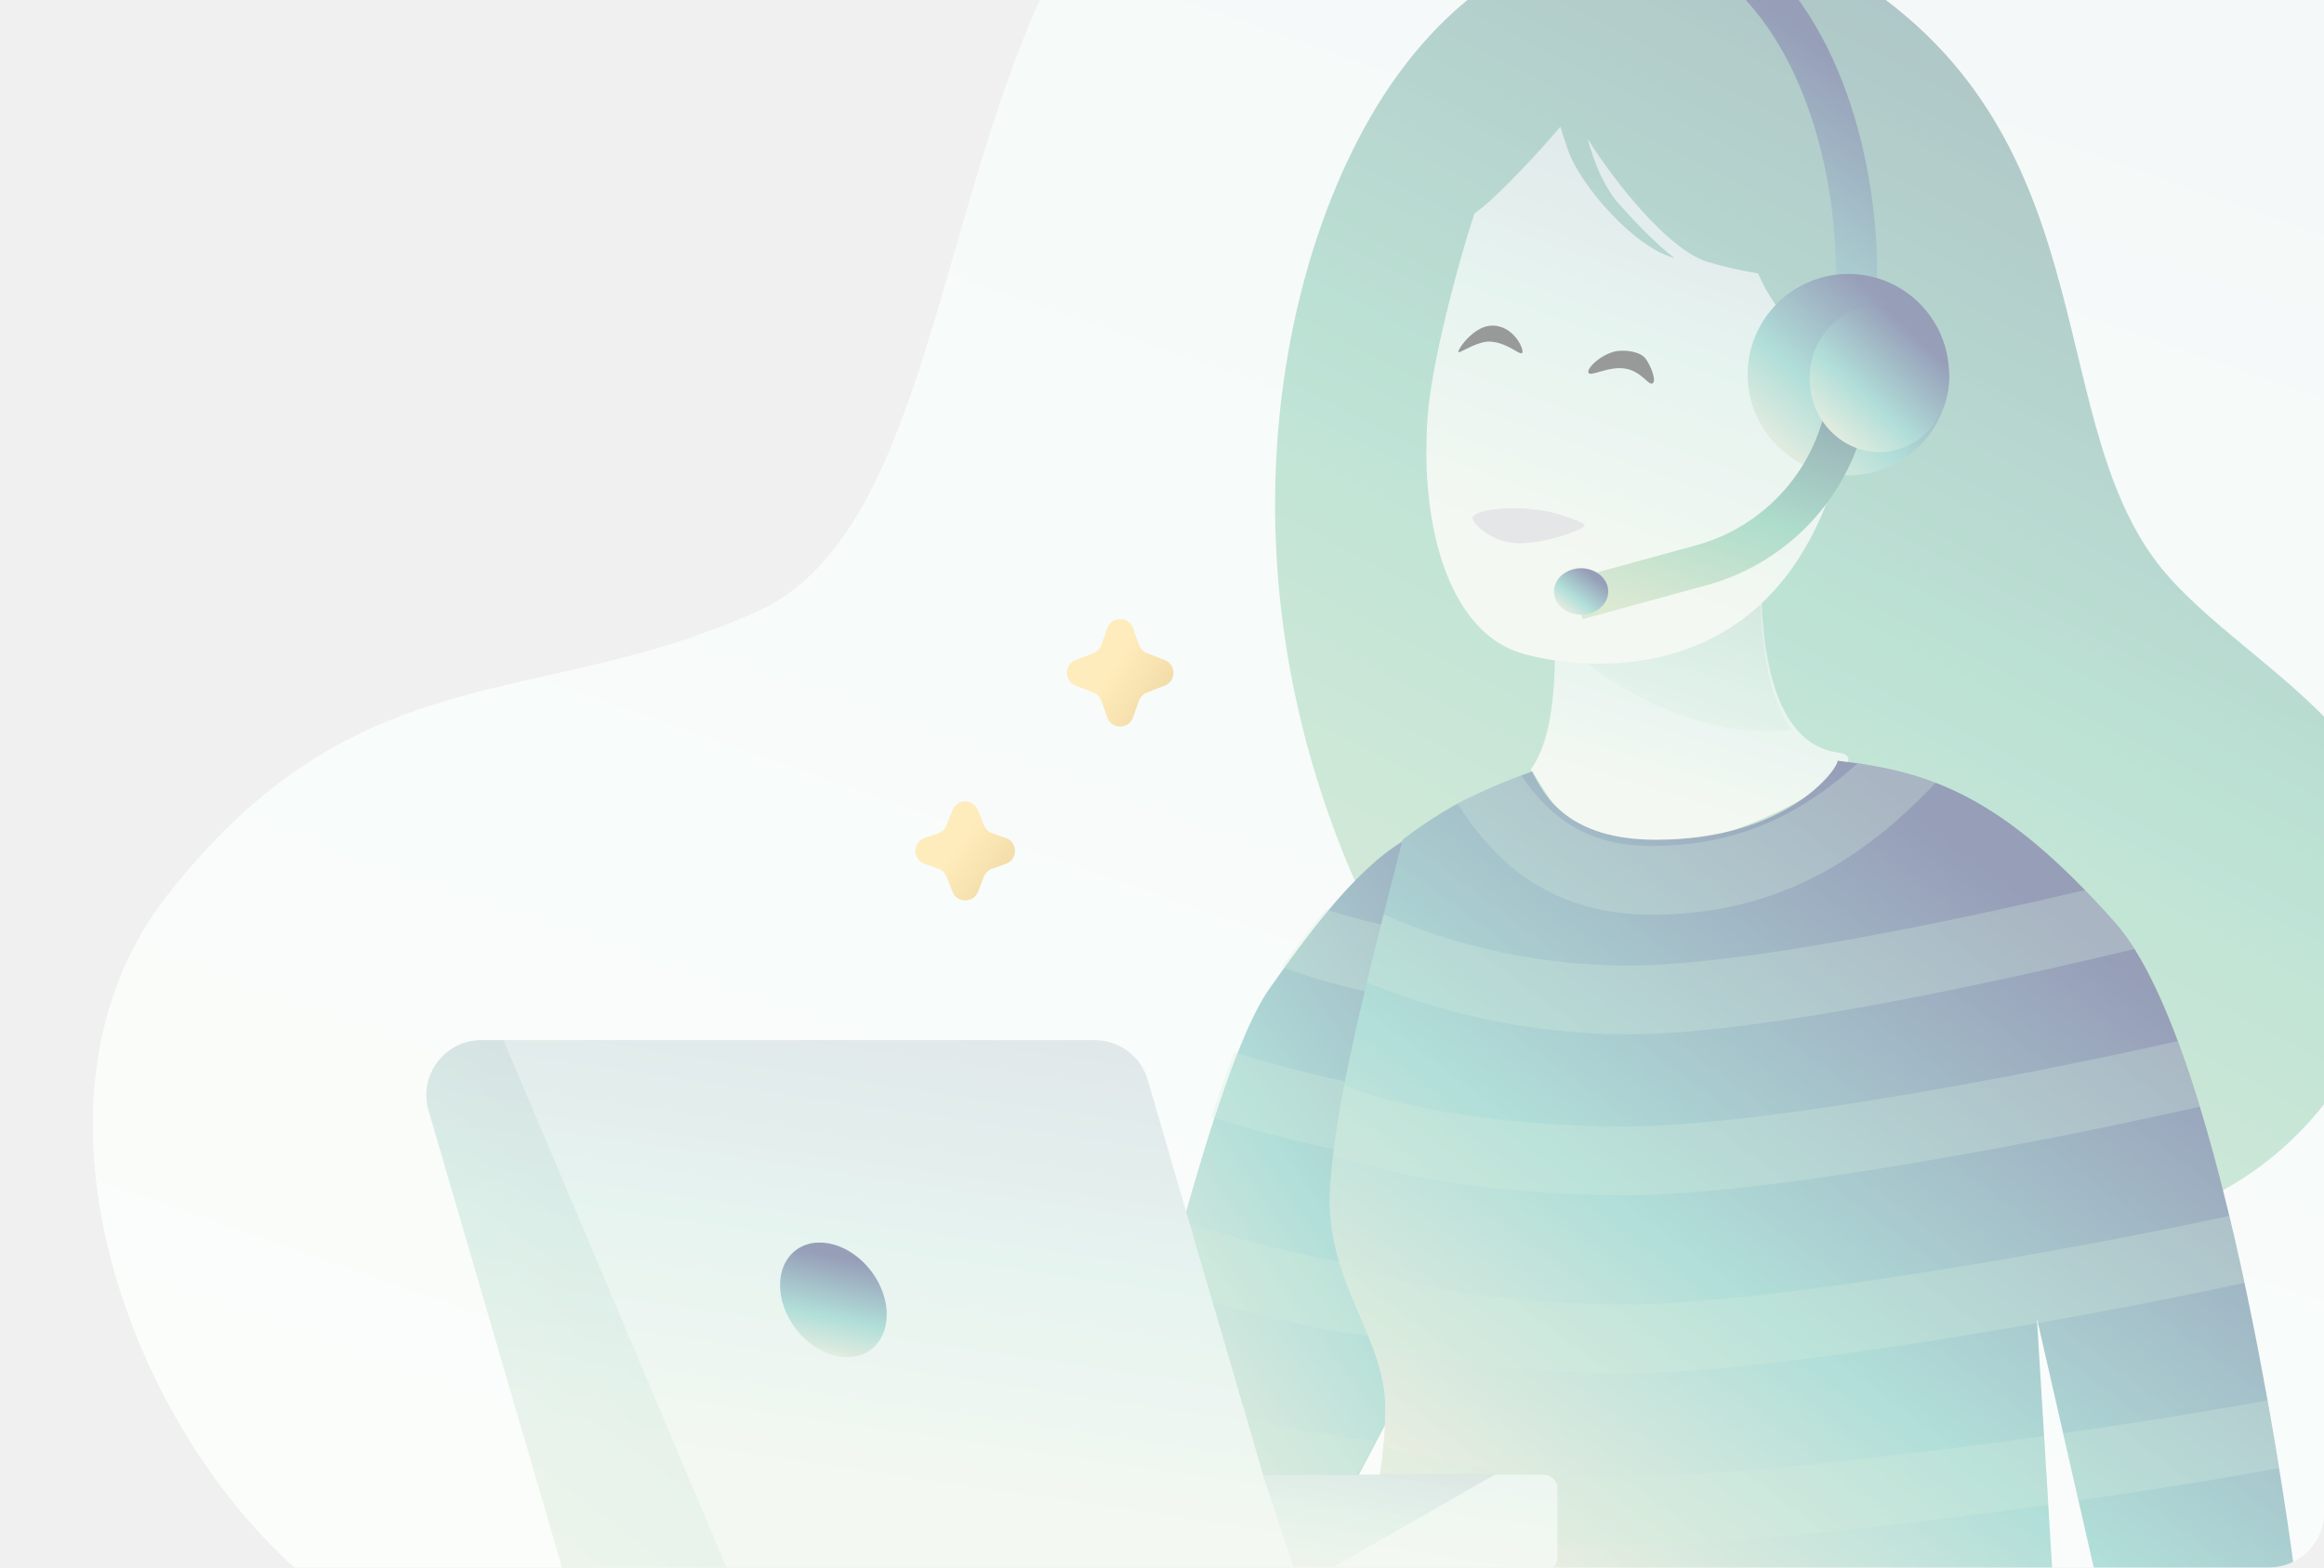
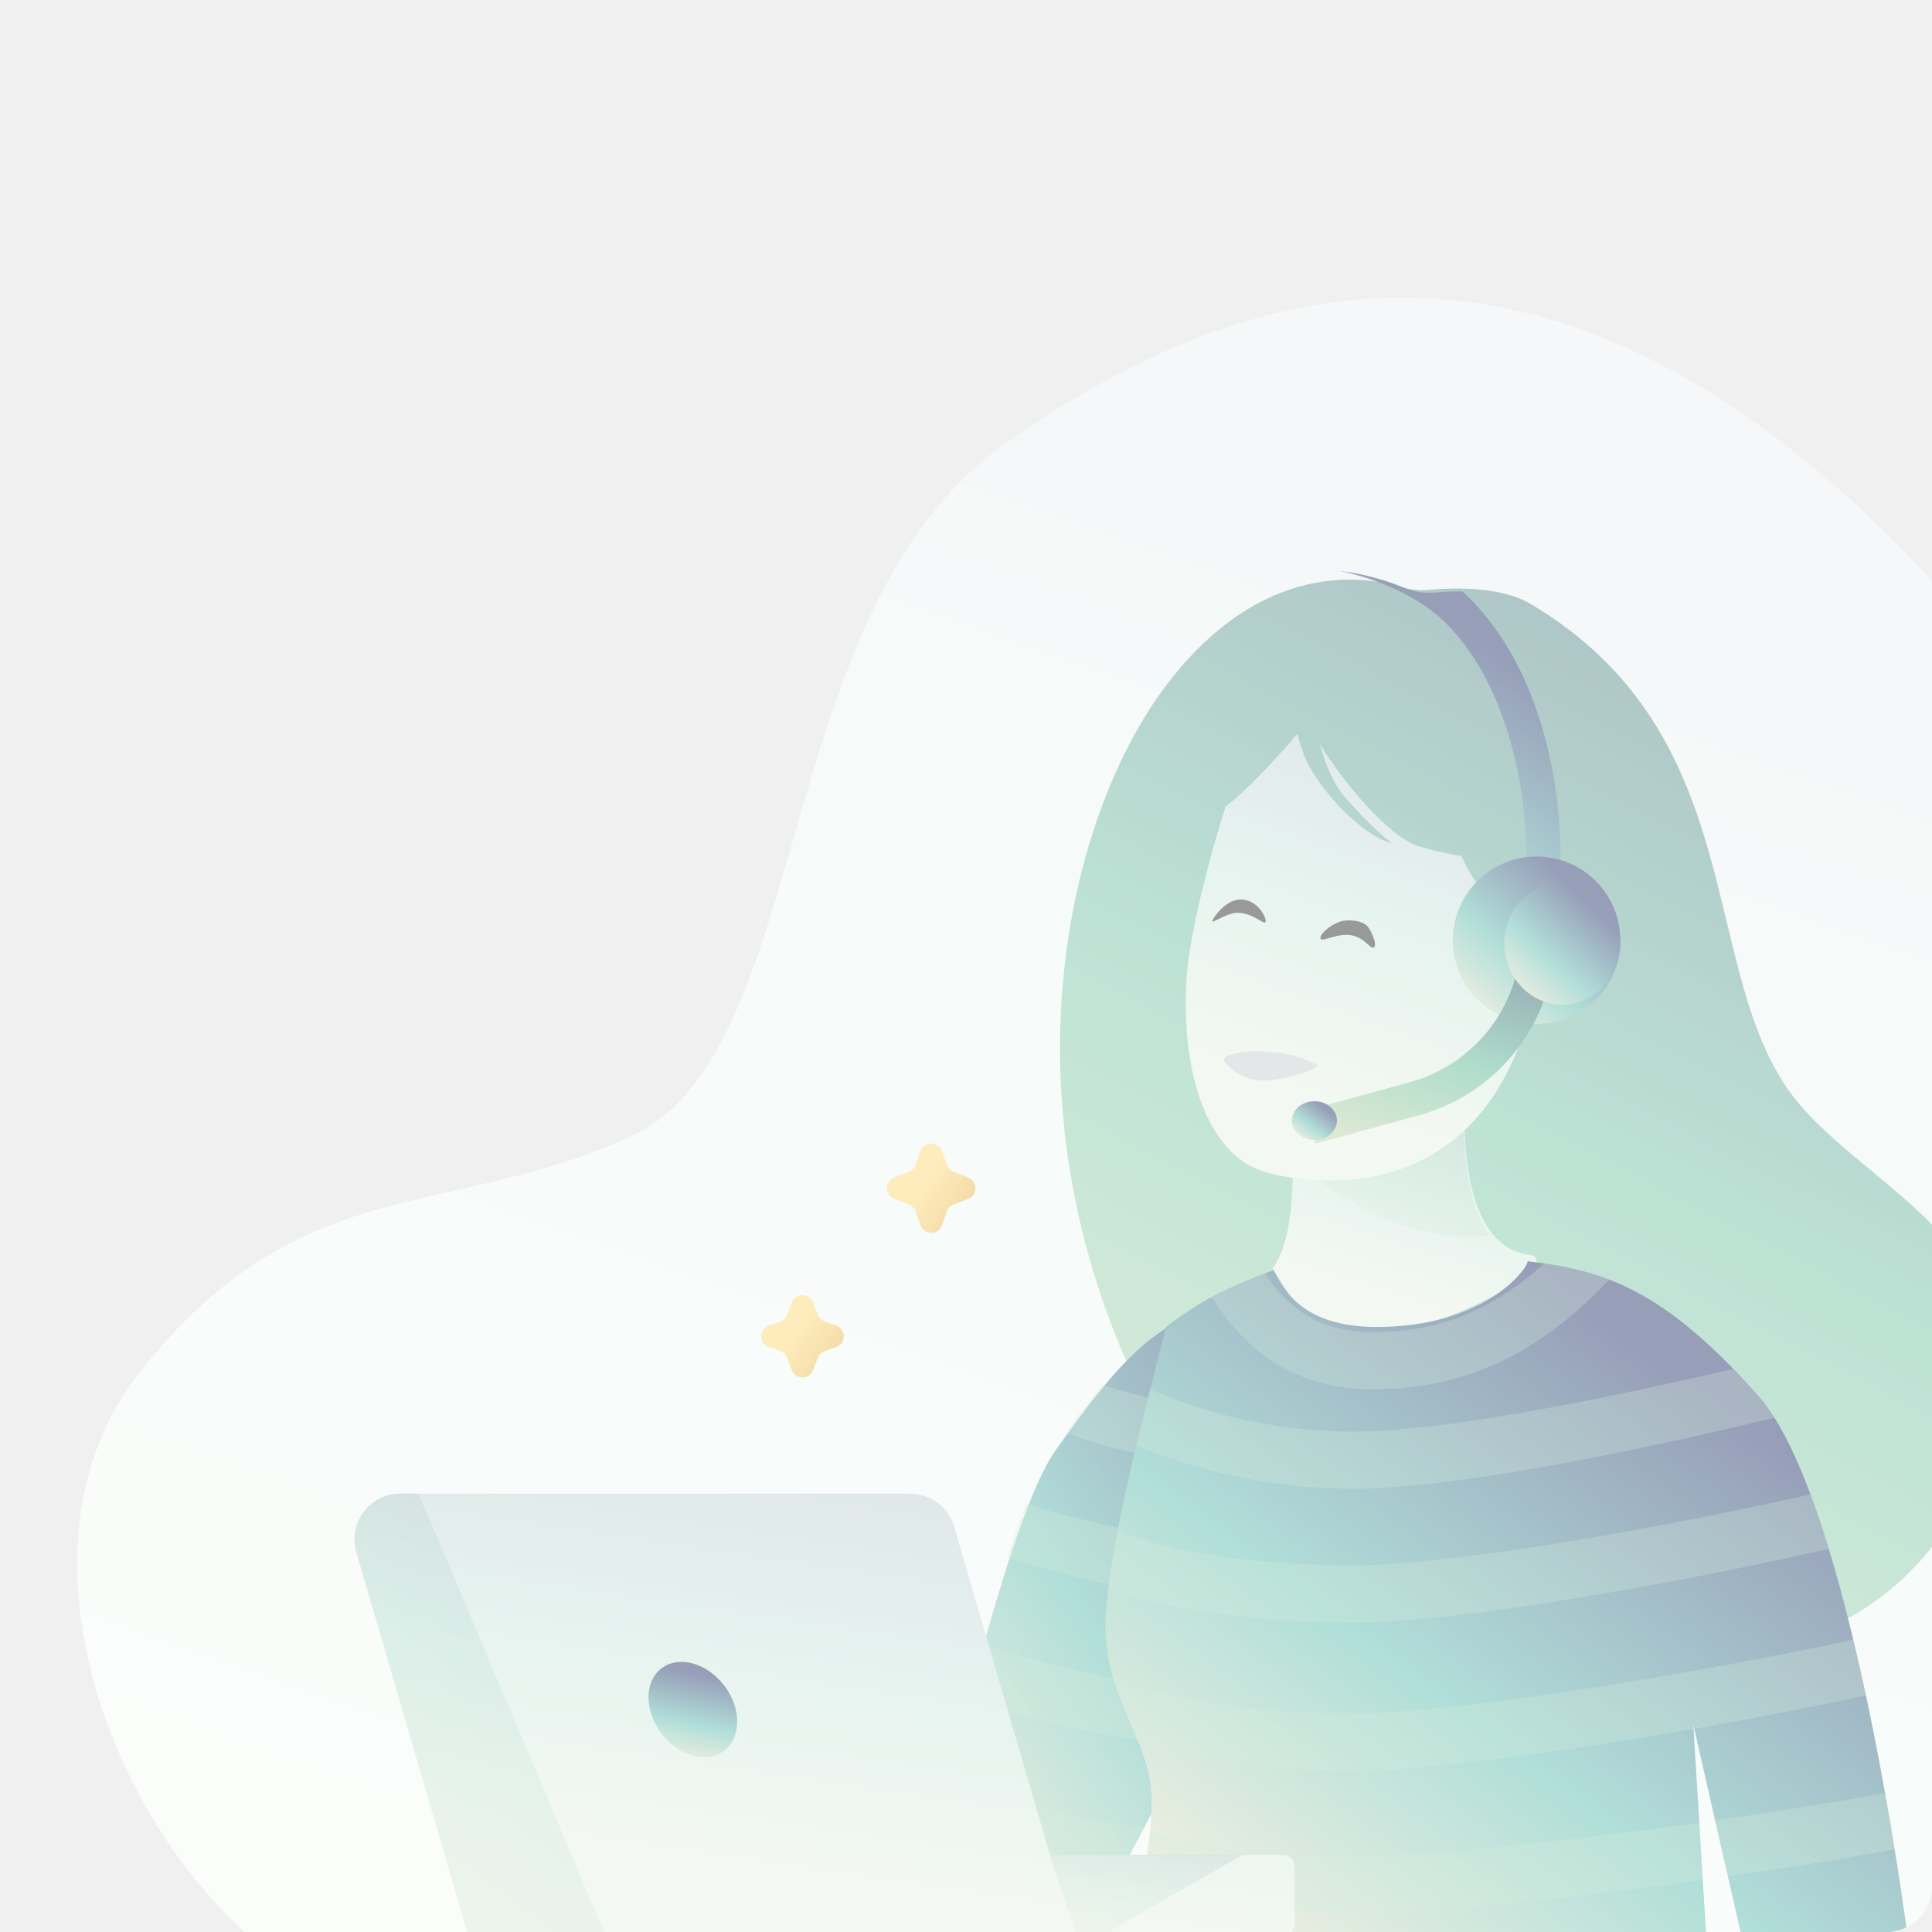
- <svg xmlns="http://www.w3.org/2000/svg" width="169" height="114" viewBox="0 0 169 114" fill="none">
-   <g clip-path="url(#clip0_6679_24635)">
-     <path d="M55.139 44.444C38.947 51.808 26.231 47.284 12.226 65.046C0.8 79.538 8.949 102.78 21.417 114H192.096V59.848C192.096 53.061 191.856 18.959 166.648 -6.687C135.138 -38.745 108.79 -30.833 87.88 -16.13C67.276 -1.643 71.332 37.079 55.139 44.444Z" fill="white" />
+ <svg xmlns="http://www.w3.org/2000/svg" width="169" height="169" viewBox="0 0 169 169" fill="none">
+   <g clip-path="url(#clip0_6694_171086)">
+     <path d="M55.139 99.444C38.947 106.808 26.231 102.284 12.226 120.046C0.8 134.538 8.949 157.78 21.417 169H192.096V114.848C192.096 108.061 191.856 73.959 166.648 48.313C135.138 16.255 108.79 24.167 87.88 38.87C67.276 53.357 71.332 92.079 55.139 99.444Z" fill="white" />
    <g opacity="0.6">
-       <path d="M55.139 44.444C38.947 51.808 26.231 47.284 12.226 65.046C0.8 79.538 8.949 102.78 21.417 114H192.096V59.848C192.096 53.061 191.856 18.959 166.648 -6.687C135.138 -38.745 108.79 -30.833 87.88 -16.13C67.276 -1.643 71.332 37.079 55.139 44.444Z" fill="url(#paint0_linear_6679_24635)" />
-       <path opacity="0.8" d="M102.349 4.506C92.132 17.531 85.859 48.255 105.685 76.841C108.335 80.661 121.204 93.037 125.067 89.645C128.839 86.334 161.984 100.246 173.145 73.109C180.593 55 163.272 49.364 156.833 40.884C148.462 29.86 153.244 9.355 133.927 -2.151C131.244 -3.749 126.996 -3.594 124.908 -3.395C124.095 -3.318 123.273 -3.435 122.491 -3.67C119.376 -4.604 110.576 -5.982 102.349 4.506Z" fill="url(#paint1_linear_6679_24635)" />
-       <path d="M95.262 114L106.244 93.188L103.355 60.483C99.701 62.05 96.293 66.242 92.277 71.959C88.262 77.676 82.896 100.758 79.768 114H95.262Z" fill="url(#paint2_linear_6679_24635)" />
+       <path d="M55.139 99.444C38.947 106.808 26.231 102.284 12.226 120.046C0.8 134.538 8.949 157.78 21.417 169H192.096V114.848C192.096 108.061 191.856 73.959 166.648 48.313C135.138 16.255 108.79 24.167 87.88 38.87C67.276 53.357 71.332 92.079 55.139 99.444Z" fill="url(#paint0_linear_6694_171086)" />
+       <path opacity="0.8" d="M102.349 59.506C92.132 72.531 85.859 103.254 105.685 131.841C108.335 135.661 121.204 148.037 125.067 144.645C128.839 141.334 161.984 155.246 173.145 128.109C180.593 110 163.272 104.364 156.833 95.884C148.462 84.86 153.244 64.355 133.927 52.849C131.244 51.251 126.996 51.406 124.908 51.605C124.095 51.682 123.273 51.565 122.491 51.33C119.376 50.396 110.576 49.018 102.349 59.506Z" fill="url(#paint1_linear_6694_171086)" />
+       <path d="M95.262 169L106.244 148.188L103.355 115.483C99.701 117.049 96.293 121.241 92.277 126.959C88.262 132.676 82.896 155.758 79.768 169H95.262Z" fill="url(#paint2_linear_6694_171086)" />
      <g opacity="0.3">
-         <path fill-rule="evenodd" clip-rule="evenodd" d="M104.258 72.94C102.913 72.779 101.667 72.591 100.546 72.37C97.912 71.853 95.455 71.146 93.197 70.328C94.305 68.795 95.371 67.392 96.414 66.145C98.011 66.661 99.713 67.111 101.51 67.464C102.216 67.603 102.985 67.729 103.807 67.842L104.258 72.94ZM104.858 79.729C102.708 79.51 100.808 79.25 99.254 78.944C95.79 78.264 92.594 77.426 89.777 76.524C89.225 77.915 88.662 79.503 88.094 81.235C91.145 82.219 94.583 83.122 98.29 83.851C100.235 84.233 102.626 84.545 105.306 84.796L104.858 79.729ZM106.014 92.799C102.279 92.49 99.07 92.11 96.757 91.655C92.684 90.855 88.983 89.838 85.832 88.754C85.39 90.33 84.951 91.951 84.519 93.589C87.829 94.712 91.642 95.746 95.793 96.561C97.897 96.975 100.621 97.325 103.729 97.616L106.051 93.22L106.014 92.799ZM99.928 104.812C97.716 104.533 95.816 104.245 94.339 103.955C89.807 103.064 85.883 101.935 82.693 100.751C82.282 102.409 81.883 104.047 81.5 105.639C84.859 106.85 88.856 107.973 93.375 108.861C94.523 109.087 95.892 109.309 97.439 109.525L99.928 104.812Z" fill="#B9E1C7" />
+         <path fill-rule="evenodd" clip-rule="evenodd" d="M104.258 127.94C102.913 127.779 101.667 127.591 100.546 127.37C97.912 126.853 95.455 126.146 93.197 125.328C94.305 123.795 95.371 122.392 96.414 121.146C98.011 121.661 99.713 122.111 101.51 122.464C102.216 122.603 102.985 122.729 103.807 122.842L104.258 127.94ZM104.858 134.729C102.708 134.51 100.808 134.25 99.254 133.944C95.79 133.264 92.594 132.426 89.777 131.524C89.225 132.915 88.662 134.503 88.094 136.235C91.145 137.219 94.583 138.122 98.29 138.851C100.235 139.233 102.626 139.545 105.306 139.796L104.858 134.729ZM106.014 147.798C102.279 147.49 99.07 147.11 96.757 146.655C92.684 145.855 88.983 144.838 85.832 143.754C85.39 145.33 84.951 146.951 84.519 148.589C87.829 149.712 91.642 150.746 95.793 151.561C97.897 151.975 100.621 152.325 103.729 152.616L106.051 148.22L106.014 147.798ZM99.928 159.812C97.716 159.533 95.816 159.245 94.339 158.955C89.807 158.064 85.883 156.935 82.693 155.751C82.282 157.409 81.883 159.047 81.5 160.639C84.859 161.85 88.856 162.973 93.375 163.861C94.523 164.087 95.892 164.309 97.439 164.525L99.928 159.812Z" fill="#B9E1C7" />
      </g>
-       <path d="M133.724 54.747C127.304 53.908 128.06 41.949 128.145 39.077C122.806 41.415 112.896 40.261 112.998 43.608C113.099 46.956 113.433 53.055 111.314 55.968C112.998 58.281 113.836 61.61 119.811 61.61C126.675 61.61 137.204 55.202 133.724 54.747Z" fill="url(#paint3_linear_6679_24635)" />
-       <path opacity="0.2" fill-rule="evenodd" clip-rule="evenodd" d="M130.262 53.079C127.709 49.511 127.953 42.51 128.048 39.79C128.054 39.606 128.06 39.441 128.064 39.298C125.859 40.28 122.871 40.655 120.134 40.998C119.602 41.065 119.079 41.13 118.574 41.199C117.659 43.639 116.237 46.126 114.971 47.897C116.999 49.623 122.519 53.179 128.478 53.179C129.064 53.179 129.662 53.144 130.262 53.079Z" fill="url(#paint4_linear_6679_24635)" />
-       <mask id="mask0_6679_24635" style="mask-type:alpha" maskUnits="userSpaceOnUse" x="89" y="-6" width="87" height="97">
-         <path d="M100.368 2.478C90.399 15.258 82.552 38.77 100.795 66.638C101.516 67.739 102.794 68.451 103.859 69.222C109.823 73.534 122.065 93.079 125.493 90.053C129.25 86.736 162.268 100.671 173.386 73.489C180.805 55.349 163.551 49.704 157.137 41.209C148.798 30.166 153.561 9.627 134.318 -1.899C131.71 -3.461 127.617 -3.35 125.488 -3.159C124.584 -3.078 123.668 -3.237 122.829 -3.585C119.23 -5.081 108.675 -8.171 100.368 2.478Z" fill="url(#paint5_linear_6679_24635)" />
+       <path d="M133.724 109.747C127.304 108.908 128.06 96.948 128.145 94.077C122.806 96.415 112.896 95.261 112.998 98.608C113.099 101.956 113.433 108.055 111.314 110.968C112.998 113.281 113.836 116.61 119.811 116.61C126.675 116.61 137.204 110.202 133.724 109.747Z" fill="url(#paint3_linear_6694_171086)" />
+       <path opacity="0.2" fill-rule="evenodd" clip-rule="evenodd" d="M130.262 108.079C127.709 104.511 127.953 97.51 128.048 94.79C128.054 94.606 128.06 94.441 128.064 94.298C125.859 95.28 122.871 95.655 120.134 95.998C119.602 96.065 119.079 96.13 118.574 96.199C117.659 98.638 116.237 101.126 114.971 102.897C116.999 104.623 122.519 108.179 128.478 108.179C129.064 108.179 129.662 108.144 130.262 108.079Z" fill="url(#paint4_linear_6694_171086)" />
+       <mask id="mask0_6694_171086" style="mask-type:alpha" maskUnits="userSpaceOnUse" x="89" y="49" width="87" height="97">
+         <path d="M100.368 57.478C90.399 70.258 82.552 93.769 100.795 121.638C101.516 122.739 102.794 123.451 103.859 124.221C109.823 128.534 122.065 148.079 125.493 145.053C129.25 141.736 162.268 155.671 173.386 128.489C180.805 110.349 163.551 104.704 157.137 96.209C148.798 85.166 153.561 64.627 134.318 53.101C131.71 51.539 127.617 51.65 125.488 51.841C124.584 51.922 123.668 51.763 122.829 51.415C119.23 49.919 108.675 46.829 100.368 57.478Z" fill="url(#paint5_linear_6694_171086)" />
      </mask>
-       <g mask="url(#mask0_6679_24635)">
-         <path d="M134.912 22.136C135.387 16.532 134.197 5.108 127.499 -1.597C121.675 -7.366 105.638 -11.072 98.39 0.957" stroke="url(#paint6_linear_6679_24635)" stroke-width="3" />
+       <g mask="url(#mask0_6694_171086)">
+         <path d="M134.912 77.136C135.387 71.532 134.197 60.108 127.499 53.404C121.675 47.634 105.638 43.928 98.39 55.957" stroke="url(#paint6_linear_6694_171086)" stroke-width="3" />
      </g>
-       <path fill-rule="evenodd" clip-rule="evenodd" d="M115.45 10.084C115.923 11.826 116.652 13.619 117.728 14.832C119.861 17.236 121.333 18.465 121.801 18.779C118.843 18.019 114.922 13.482 114.03 10.932C113.81 10.304 113.623 9.729 113.466 9.211C111.931 11.068 109.039 14.095 107.808 15.079C107.612 15.236 107.406 15.393 107.192 15.555C107.154 15.721 107.129 15.838 107.117 15.895C107.117 15.665 104.151 25.288 103.809 30.443C103.239 38.691 105.569 45.96 110.57 47.49C114.254 48.619 130.842 51.404 134.492 30.443C134.492 30.443 132.96 28.892 137.295 28.433C136.791 27.758 136.665 27.199 136.564 26.752C136.391 25.986 136.292 25.546 134.492 25.402C132.896 25.288 131.641 24.715 130.614 23.798C129.411 22.792 128.511 21.392 127.841 19.887C126.443 19.651 125.136 19.353 124.075 19.011C121.293 18.112 117.374 13.199 115.45 10.084Z" fill="url(#paint7_linear_6679_24635)" />
-       <path d="M120.177 27.875C120.491 27.693 120.01 26.541 119.667 26.083C119.325 25.624 118.392 25.442 117.647 25.528C116.597 25.649 115.361 26.738 115.512 27.107C115.646 27.436 116.988 26.597 118.2 26.81C119.408 27.023 119.861 28.059 120.175 27.877L120.177 27.875Z" fill="#545555" />
-       <path d="M110.693 25.665C110.87 25.465 110.083 23.62 108.441 23.684C107.087 23.736 105.897 25.57 106.067 25.614C106.237 25.658 107.486 24.765 108.426 24.847C109.693 24.954 110.517 25.866 110.693 25.666V25.665Z" fill="#545555" />
-       <path d="M107.074 37.651C107.016 37.972 108.407 39.513 110.502 39.513C112.597 39.513 115.641 38.363 115.2 38.131C111.835 36.354 107.201 36.946 107.074 37.651Z" fill="#D2D5D9" />
-       <ellipse cx="134.411" cy="27.247" rx="7.323" ry="7.323" fill="url(#paint8_linear_6679_24635)" />
-       <path d="M134.411 28.937V28.937C133.604 34.769 129.399 39.558 123.721 41.112L114.694 43.583" stroke="url(#paint9_linear_6679_24635)" stroke-width="3" />
-       <ellipse cx="114.976" cy="43.02" rx="1.972" ry="1.69" fill="url(#paint10_linear_6679_24635)" />
-       <path fill-rule="evenodd" clip-rule="evenodd" d="M133.631 55.328C140.45 56.109 145.629 57.898 153.8 67.09C161.971 76.283 166.822 114.073 166.822 114.073C161.921 114.066 157.085 114.093 152.285 114.14L148.121 95.867L149.238 114.173C143.413 114.24 137.634 114.334 131.852 114.427C121.109 114.6 110.355 114.773 99.273 114.782C99.273 112.935 99.588 111.286 99.925 109.519C100.315 107.474 100.736 105.271 100.734 102.421C100.732 100.021 99.825 97.903 98.87 95.675C97.712 92.972 96.484 90.106 96.717 86.372C97.095 80.339 99.157 72.235 101.776 61.94C101.849 61.654 101.922 61.365 101.996 61.075C101.996 61.075 104.178 59.343 106.562 58.153C108.945 56.964 111.413 56.111 111.413 56.111C112.299 57.882 114.03 61.075 120.428 61.075C129.905 61.075 133.631 55.967 133.631 55.328Z" fill="url(#paint11_linear_6679_24635)" />
-       <path opacity="0.3" fill-rule="evenodd" clip-rule="evenodd" d="M110.626 56.398C110.75 56.58 110.879 56.761 111.012 56.941C112.836 59.412 115.38 61.526 120.095 61.526C126.362 61.526 130.972 59.242 135.08 55.515C137.051 55.801 138.905 56.218 140.767 56.935C135.567 62.421 129.296 66.526 120.095 66.526C113.396 66.526 109.493 63.301 106.989 59.911C106.631 59.426 106.299 58.934 105.991 58.45C106.179 58.348 106.37 58.249 106.562 58.153C108.117 57.377 109.708 56.745 110.626 56.398ZM99.402 71.438C99.779 69.865 100.187 68.224 100.617 66.514C104.596 68.297 110.868 70.226 118.412 70.226C123.835 70.226 132.559 68.816 141.439 66.987C144.911 66.271 148.372 65.499 151.618 64.737C152.322 65.462 153.049 66.245 153.8 67.09C154.286 67.637 154.76 68.285 155.222 69.02C151.253 69.975 146.861 70.974 142.448 71.884C133.584 73.71 124.404 75.226 118.412 75.226C110.628 75.226 104.001 73.38 99.402 71.438ZM96.939 83.982C97.127 82.419 97.401 80.737 97.749 78.936C99.1 79.505 101.177 80.131 103.956 80.664C107.868 81.415 112.85 81.925 118.413 81.925C123.868 81.925 133.247 80.609 142.756 78.884C148.258 77.886 153.722 76.766 158.373 75.721C158.931 77.219 159.465 78.819 159.974 80.486C155.128 81.582 149.398 82.76 143.649 83.803C134.155 85.526 124.371 86.925 118.413 86.925C112.561 86.925 107.262 86.39 103.013 85.575C100.745 85.139 98.67 84.605 96.939 83.982ZM99.744 97.794C99.477 97.09 99.176 96.389 98.87 95.675C98.33 94.415 97.775 93.12 97.36 91.718C98.686 92.331 100.896 93.03 103.956 93.618C107.868 94.369 112.85 94.879 118.413 94.879C123.883 94.879 134.007 93.558 144.256 91.832C150.647 90.755 156.98 89.54 162.116 88.431C162.507 90.059 162.876 91.694 163.222 93.307C158.812 94.261 153.576 95.282 148.203 96.226L148.121 95.867L148.143 96.236C147.128 96.415 146.107 96.59 145.086 96.762C134.864 98.484 124.356 99.879 118.413 99.879C112.561 99.879 107.262 99.344 103.013 98.528C101.868 98.308 100.772 98.063 99.744 97.794ZM99.8 110.178C99.841 109.96 99.883 109.74 99.925 109.519C100.179 108.189 100.446 106.793 100.6 105.195C101.655 105.529 102.921 105.859 104.399 106.158C108.088 106.904 112.851 107.414 118.412 107.414C123.931 107.414 135.038 106.288 146.223 104.773C147.032 104.663 147.84 104.552 148.644 104.439L148.949 109.445C148.265 109.541 147.58 109.635 146.895 109.728C135.721 111.242 124.308 112.414 118.412 112.414C112.56 112.414 107.461 111.879 103.407 111.059C102.122 110.798 100.912 110.504 99.8 110.178ZM165.736 106.774C161.414 107.571 156.351 108.384 151.144 109.134L150.029 104.242C155.397 103.474 160.562 102.644 164.895 101.845C165.214 103.623 165.495 105.284 165.736 106.774Z" fill="#B9E1C7" />
-       <path fill-rule="evenodd" clip-rule="evenodd" d="M35.005 75.651C32.337 75.651 30.417 78.212 31.165 80.772L40.953 114.283H42.099C42.102 114.283 42.105 114.283 42.107 114.283H112.257C112.809 114.283 113.257 113.836 113.257 113.283V108.259C113.257 107.707 112.809 107.259 112.257 107.259H91.848L83.457 78.529C82.959 76.823 81.394 75.651 79.617 75.651H35.005Z" fill="url(#paint12_linear_6679_24635)" />
-       <path opacity="0.2" d="M31.165 80.772C30.417 78.212 32.337 75.651 35.004 75.651H36.617L52.953 114.283H40.953L31.165 80.772Z" fill="url(#paint13_linear_6679_24635)" />
-       <path opacity="0.2" d="M91.823 107.24H108.723L96.893 114H94.077L91.823 107.24Z" fill="url(#paint14_linear_6679_24635)" />
-       <ellipse cx="3.452" cy="4.529" rx="3.452" ry="4.529" transform="matrix(0.798446 -0.602066 0.602914 0.797806 55.1182 93.004)" fill="url(#paint15_linear_6679_24635)" />
-       <ellipse cx="136.664" cy="27.528" rx="5.07" ry="5.352" fill="url(#paint16_linear_6679_24635)" />
+       <path fill-rule="evenodd" clip-rule="evenodd" d="M115.45 65.084C115.923 66.826 116.652 68.619 117.728 69.832C119.861 72.236 121.333 73.465 121.801 73.779C118.843 73.019 114.922 68.482 114.03 65.933C113.81 65.304 113.623 64.729 113.466 64.211C111.931 66.068 109.039 69.095 107.808 70.079C107.612 70.236 107.406 70.394 107.192 70.555C107.154 70.721 107.129 70.838 107.117 70.895C107.117 70.665 104.151 80.288 103.809 85.443C103.239 93.691 105.569 100.96 110.57 102.49C114.254 103.619 130.842 106.405 134.492 85.443C134.492 85.443 132.96 83.892 137.295 83.433C136.791 82.758 136.665 82.199 136.564 81.752C136.391 80.986 136.292 80.546 134.492 80.402C132.896 80.288 131.641 79.715 130.614 78.798C129.411 77.792 128.511 76.392 127.841 74.887C126.443 74.651 125.136 74.353 124.075 74.011C121.293 73.112 117.374 68.199 115.45 65.084Z" fill="url(#paint7_linear_6694_171086)" />
+       <path d="M120.177 82.875C120.491 82.693 120.01 81.541 119.667 81.083C119.325 80.624 118.392 80.442 117.647 80.528C116.597 80.649 115.361 81.738 115.512 82.107C115.646 82.436 116.988 81.597 118.2 81.81C119.408 82.023 119.861 83.059 120.175 82.876L120.177 82.875Z" fill="#545555" />
+       <path d="M110.693 80.665C110.87 80.465 110.083 78.621 108.441 78.684C107.087 78.736 105.897 80.57 106.067 80.614C106.237 80.658 107.486 79.765 108.426 79.847C109.693 79.954 110.517 80.866 110.693 80.666V80.665Z" fill="#545555" />
+       <path d="M107.074 92.651C107.016 92.972 108.407 94.513 110.502 94.513C112.597 94.513 115.641 93.363 115.2 93.131C111.835 91.354 107.201 91.946 107.074 92.651Z" fill="#D2D5D9" />
+       <ellipse cx="134.411" cy="82.247" rx="7.323" ry="7.323" fill="url(#paint8_linear_6694_171086)" />
+       <path d="M134.411 83.937V83.937C133.604 89.769 129.399 94.558 123.721 96.112L114.694 98.583" stroke="url(#paint9_linear_6694_171086)" stroke-width="3" />
+       <ellipse cx="114.976" cy="98.02" rx="1.972" ry="1.69" fill="url(#paint10_linear_6694_171086)" />
+       <path fill-rule="evenodd" clip-rule="evenodd" d="M133.631 110.328C140.45 111.109 145.629 112.898 153.8 122.09C161.971 131.283 166.822 169.073 166.822 169.073C161.921 169.066 157.085 169.093 152.285 169.14L148.121 150.867L149.238 169.173C143.413 169.24 137.634 169.334 131.852 169.427C121.109 169.6 110.355 169.773 99.273 169.782C99.273 167.935 99.588 166.286 99.925 164.519C100.315 162.474 100.736 160.271 100.734 157.421C100.732 155.021 99.825 152.904 98.87 150.676C97.712 147.972 96.484 145.106 96.717 141.372C97.095 135.339 99.157 127.235 101.776 116.94C101.849 116.654 101.922 116.365 101.996 116.075C101.996 116.075 104.178 114.343 106.562 113.153C108.945 111.964 111.413 111.111 111.413 111.111C112.299 112.882 114.03 116.075 120.428 116.075C129.905 116.075 133.631 110.967 133.631 110.328Z" fill="url(#paint11_linear_6694_171086)" />
+       <path opacity="0.3" fill-rule="evenodd" clip-rule="evenodd" d="M110.626 111.398C110.75 111.58 110.879 111.761 111.012 111.941C112.836 114.412 115.38 116.526 120.095 116.526C126.362 116.526 130.972 114.242 135.08 110.515C137.051 110.801 138.905 111.218 140.767 111.935C135.567 117.421 129.296 121.526 120.095 121.526C113.396 121.526 109.493 118.301 106.989 114.911C106.631 114.426 106.299 113.934 105.991 113.45C106.179 113.348 106.37 113.249 106.562 113.153C108.117 112.377 109.708 111.745 110.626 111.398ZM99.402 126.438C99.779 124.865 100.187 123.224 100.617 121.514C104.596 123.297 110.868 125.226 118.412 125.226C123.835 125.226 132.559 123.816 141.439 121.987C144.911 121.271 148.372 120.499 151.618 119.737C152.322 120.462 153.049 121.245 153.8 122.09C154.286 122.637 154.76 123.285 155.222 124.02C151.253 124.975 146.861 125.974 142.448 126.884C133.584 128.71 124.404 130.226 118.412 130.226C110.628 130.226 104.001 128.381 99.402 126.438ZM96.939 138.982C97.127 137.419 97.401 135.737 97.749 133.936C99.1 134.505 101.177 135.131 103.956 135.664C107.868 136.415 112.85 136.925 118.413 136.925C123.868 136.925 133.247 135.609 142.756 133.884C148.258 132.886 153.722 131.766 158.373 130.721C158.931 132.219 159.465 133.819 159.974 135.486C155.128 136.583 149.398 137.76 143.649 138.803C134.155 140.526 124.371 141.925 118.413 141.925C112.561 141.925 107.262 141.39 103.013 140.575C100.745 140.139 98.67 139.605 96.939 138.982ZM99.744 152.794C99.477 152.09 99.176 151.389 98.87 150.675C98.33 149.415 97.775 148.12 97.36 146.718C98.686 147.331 100.896 148.03 103.956 148.618C107.868 149.369 112.85 149.878 118.413 149.878C123.883 149.878 134.007 148.557 144.256 146.832C150.647 145.755 156.98 144.54 162.116 143.431C162.507 145.059 162.876 146.694 163.222 148.307C158.812 149.261 153.576 150.282 148.203 151.226L148.121 150.867L148.143 151.236C147.128 151.415 146.107 151.59 145.086 151.762C134.864 153.483 124.356 154.878 118.413 154.878C112.561 154.878 107.262 154.344 103.013 153.528C101.868 153.308 100.772 153.063 99.744 152.794ZM99.8 165.178C99.841 164.96 99.883 164.74 99.925 164.519L99.925 164.519C100.179 163.189 100.446 161.793 100.6 160.195C101.655 160.529 102.921 160.859 104.399 161.158C108.088 161.904 112.851 162.414 118.412 162.414C123.931 162.414 135.038 161.288 146.223 159.773C147.032 159.663 147.84 159.552 148.644 159.439L148.949 164.445C148.265 164.541 147.58 164.635 146.895 164.728C135.721 166.242 124.308 167.414 118.412 167.414C112.56 167.414 107.461 166.879 103.407 166.059C102.122 165.798 100.912 165.504 99.8 165.178ZM165.736 161.774C161.414 162.571 156.351 163.384 151.144 164.134L150.029 159.242C155.397 158.474 160.562 157.644 164.895 156.845C165.214 158.623 165.495 160.284 165.736 161.774Z" fill="#B9E1C7" />
+       <path fill-rule="evenodd" clip-rule="evenodd" d="M35.005 130.651C32.337 130.651 30.417 133.212 31.165 135.772L40.953 169.283H42.099C42.102 169.283 42.105 169.283 42.107 169.283H112.257C112.809 169.283 113.257 168.836 113.257 168.283V163.259C113.257 162.707 112.809 162.259 112.257 162.259H91.848L83.457 133.529C82.959 131.823 81.394 130.651 79.617 130.651H35.005Z" fill="url(#paint12_linear_6694_171086)" />
+       <path opacity="0.2" d="M31.165 135.772C30.417 133.212 32.337 130.651 35.004 130.651H36.617L52.953 169.283H40.953L31.165 135.772Z" fill="url(#paint13_linear_6694_171086)" />
+       <path opacity="0.2" d="M91.823 162.24H108.723L96.893 169H94.077L91.823 162.24Z" fill="url(#paint14_linear_6694_171086)" />
+       <ellipse cx="3.452" cy="4.529" rx="3.452" ry="4.529" transform="matrix(0.798446 -0.602066 0.602914 0.797806 55.1182 148.004)" fill="url(#paint15_linear_6694_171086)" />
+       <ellipse cx="136.664" cy="82.528" rx="5.07" ry="5.352" fill="url(#paint16_linear_6694_171086)" />
    </g>
-     <path d="M80.514 45.696C80.828 44.806 82.087 44.806 82.401 45.696L82.826 46.904C82.923 47.179 83.135 47.398 83.407 47.504L84.692 48.003C85.542 48.333 85.542 49.537 84.692 49.867L83.407 50.366C83.135 50.472 82.923 50.691 82.826 50.966L82.401 52.174C82.087 53.064 80.828 53.064 80.514 52.174L80.089 50.966C79.992 50.691 79.78 50.472 79.508 50.366L78.223 49.867C77.373 49.537 77.373 48.333 78.223 48.003L79.508 47.504C79.78 47.398 79.992 47.179 80.089 46.904L80.514 45.696Z" fill="url(#paint17_linear_6679_24635)" />
-     <path d="M69.259 58.932C69.59 58.083 70.792 58.083 71.123 58.932L71.546 60.018C71.652 60.29 71.871 60.502 72.146 60.599L73.141 60.948C74.032 61.262 74.032 62.522 73.141 62.835L72.146 63.185C71.871 63.282 71.652 63.493 71.546 63.765L71.123 64.851C70.792 65.701 69.59 65.701 69.259 64.851L68.836 63.765C68.73 63.493 68.511 63.282 68.236 63.185L67.241 62.835C66.35 62.522 66.35 61.262 67.241 60.948L68.236 60.599C68.511 60.502 68.73 60.29 68.836 60.018L69.259 58.932Z" fill="url(#paint18_linear_6679_24635)" />
+     <path d="M80.514 100.696C80.828 99.806 82.087 99.806 82.401 100.696L82.826 101.904C82.923 102.179 83.135 102.398 83.407 102.504L84.692 103.003C85.542 103.333 85.542 104.537 84.692 104.867L83.407 105.366C83.135 105.472 82.923 105.691 82.826 105.966L82.401 107.174C82.087 108.064 80.828 108.064 80.514 107.174L80.089 105.966C79.992 105.691 79.78 105.472 79.508 105.366L78.223 104.867C77.373 104.537 77.373 103.333 78.223 103.003L79.508 102.504C79.78 102.398 79.992 102.179 80.089 101.904L80.514 100.696Z" fill="url(#paint17_linear_6694_171086)" />
+     <path d="M69.259 113.932C69.59 113.083 70.792 113.083 71.123 113.932L71.546 115.018C71.652 115.29 71.871 115.502 72.146 115.599L73.141 115.948C74.032 116.262 74.032 117.522 73.141 117.835L72.146 118.185C71.871 118.281 71.652 118.493 71.546 118.765L71.123 119.851C70.792 120.701 69.59 120.701 69.259 119.851L68.836 118.765C68.73 118.493 68.511 118.281 68.236 118.185L67.241 117.835C66.35 117.522 66.35 116.262 67.241 115.948L68.236 115.599C68.511 115.502 68.73 115.29 68.836 115.018L69.259 113.932Z" fill="url(#paint18_linear_6694_171086)" />
  </g>
  <defs>
-     <linearGradient id="paint0_linear_6679_24635" x1="156.794" y1="-28.949" x2="97.237" y2="141.272" gradientUnits="userSpaceOnUse">
+     <linearGradient id="paint0_linear_6694_171086" x1="156.794" y1="26.051" x2="97.237" y2="196.272" gradientUnits="userSpaceOnUse">
      <stop stop-color="#EEF1F3" />
      <stop offset="0.5" stop-color="#F1F9F6" />
      <stop offset="1" stop-color="#F9FBF8" />
    </linearGradient>
-     <linearGradient id="paint1_linear_6679_24635" x1="159.305" y1="-4.3" x2="107.417" y2="95.106" gradientUnits="userSpaceOnUse">
+     <linearGradient id="paint1_linear_6694_171086" x1="159.305" y1="50.7" x2="107.417" y2="150.106" gradientUnits="userSpaceOnUse">
      <stop stop-color="#527984" />
      <stop offset="0.5" stop-color="#79C6AA" />
      <stop offset="1" stop-color="#C4DAB5" />
    </linearGradient>
-     <linearGradient id="paint2_linear_6679_24635" x1="103.444" y1="46.467" x2="56.523" y2="78.51" gradientUnits="userSpaceOnUse">
+     <linearGradient id="paint2_linear_6694_171086" x1="103.444" y1="101.467" x2="56.523" y2="133.51" gradientUnits="userSpaceOnUse">
      <stop stop-color="#515D89" />
      <stop offset="0.521" stop-color="#7DC9BF" />
      <stop offset="1" stop-color="#FAEBD1" />
    </linearGradient>
-     <linearGradient id="paint3_linear_6679_24635" x1="123.594" y1="38.132" x2="117.712" y2="57.301" gradientUnits="userSpaceOnUse">
+     <linearGradient id="paint3_linear_6694_171086" x1="123.594" y1="93.132" x2="117.712" y2="112.302" gradientUnits="userSpaceOnUse">
      <stop stop-color="#CBD7DA" />
      <stop offset="0.5" stop-color="#D6ECE5" />
      <stop offset="1" stop-color="#ECF3E9" />
    </linearGradient>
-     <linearGradient id="paint4_linear_6679_24635" x1="122.616" y1="39.298" x2="117.45" y2="53.524" gradientUnits="userSpaceOnUse">
+     <linearGradient id="paint4_linear_6694_171086" x1="122.616" y1="94.298" x2="117.45" y2="108.524" gradientUnits="userSpaceOnUse">
      <stop offset="0.005" stop-color="#4FB573" />
      <stop offset="1" stop-color="#B9E1C7" />
    </linearGradient>
-     <linearGradient id="paint5_linear_6679_24635" x1="158.942" y1="-5.18" x2="107.07" y2="96.596" gradientUnits="userSpaceOnUse">
+     <linearGradient id="paint5_linear_6694_171086" x1="158.942" y1="49.82" x2="107.07" y2="151.596" gradientUnits="userSpaceOnUse">
      <stop offset="0.024" stop-color="#527984" />
      <stop offset="0.5" stop-color="#79C6AA" />
      <stop offset="1" stop-color="#C4DAB5" />
    </linearGradient>
-     <linearGradient id="paint6_linear_6679_24635" x1="125.851" y1="-1.538" x2="106.197" y2="26.626" gradientUnits="userSpaceOnUse">
+     <linearGradient id="paint6_linear_6694_171086" x1="125.851" y1="53.462" x2="106.197" y2="81.626" gradientUnits="userSpaceOnUse">
      <stop stop-color="#515D89" />
      <stop offset="0.521" stop-color="#7DC9BF" />
      <stop offset="1" stop-color="#FAEBD1" />
    </linearGradient>
-     <linearGradient id="paint7_linear_6679_24635" x1="121.572" y1="7.574" x2="109.84" y2="39.638" gradientUnits="userSpaceOnUse">
+     <linearGradient id="paint7_linear_6694_171086" x1="121.572" y1="62.574" x2="109.84" y2="94.638" gradientUnits="userSpaceOnUse">
      <stop stop-color="#CBD7DA" />
      <stop offset="0.5" stop-color="#D6ECE5" />
      <stop offset="1" stop-color="#ECF3E9" />
    </linearGradient>
-     <linearGradient id="paint8_linear_6679_24635" x1="138.073" y1="22.67" x2="127.637" y2="34.57" gradientUnits="userSpaceOnUse">
+     <linearGradient id="paint8_linear_6694_171086" x1="138.073" y1="77.67" x2="127.637" y2="89.57" gradientUnits="userSpaceOnUse">
      <stop stop-color="#515D89" />
      <stop offset="0.521" stop-color="#7DC9BF" />
      <stop offset="1" stop-color="#FAEBD1" />
    </linearGradient>
-     <linearGradient id="paint9_linear_6679_24635" x1="130.655" y1="28.937" x2="124.731" y2="46.516" gradientUnits="userSpaceOnUse">
+     <linearGradient id="paint9_linear_6694_171086" x1="130.655" y1="83.937" x2="124.731" y2="101.516" gradientUnits="userSpaceOnUse">
      <stop stop-color="#527984" />
      <stop offset="0.5" stop-color="#79C6AA" />
      <stop offset="1" stop-color="#C4DAB5" />
    </linearGradient>
-     <linearGradient id="paint10_linear_6679_24635" x1="115.961" y1="41.964" x2="113.628" y2="45.068" gradientUnits="userSpaceOnUse">
+     <linearGradient id="paint10_linear_6694_171086" x1="115.961" y1="96.964" x2="113.628" y2="100.068" gradientUnits="userSpaceOnUse">
      <stop stop-color="#515D89" />
      <stop offset="0.521" stop-color="#7DC9BF" />
      <stop offset="1" stop-color="#FAEBD1" />
    </linearGradient>
-     <linearGradient id="paint11_linear_6679_24635" x1="149.289" y1="66.476" x2="108.374" y2="121.514" gradientUnits="userSpaceOnUse">
+     <linearGradient id="paint11_linear_6694_171086" x1="149.289" y1="121.476" x2="108.374" y2="176.514" gradientUnits="userSpaceOnUse">
      <stop stop-color="#515D89" />
      <stop offset="0.521" stop-color="#7DC9BF" />
      <stop offset="1" stop-color="#FAEBD1" />
    </linearGradient>
-     <linearGradient id="paint12_linear_6679_24635" x1="74.732" y1="74.031" x2="69.535" y2="109.223" gradientUnits="userSpaceOnUse">
+     <linearGradient id="paint12_linear_6694_171086" x1="74.732" y1="129.031" x2="69.535" y2="164.223" gradientUnits="userSpaceOnUse">
      <stop stop-color="#CBD7DA" />
      <stop offset="0.5" stop-color="#D6ECE5" />
      <stop offset="1" stop-color="#ECF3E9" />
    </linearGradient>
-     <linearGradient id="paint13_linear_6679_24635" x1="48.518" y1="75.651" x2="23.709" y2="108.613" gradientUnits="userSpaceOnUse">
+     <linearGradient id="paint13_linear_6694_171086" x1="48.518" y1="130.651" x2="23.709" y2="163.613" gradientUnits="userSpaceOnUse">
      <stop stop-color="#527984" />
      <stop offset="0.5" stop-color="#79C6AA" />
      <stop offset="1" stop-color="#C4DAB5" />
    </linearGradient>
-     <linearGradient id="paint14_linear_6679_24635" x1="105.504" y1="107.24" x2="103.917" y2="115.987" gradientUnits="userSpaceOnUse">
+     <linearGradient id="paint14_linear_6694_171086" x1="105.504" y1="162.24" x2="103.917" y2="170.987" gradientUnits="userSpaceOnUse">
      <stop stop-color="#527984" />
      <stop offset="0.5" stop-color="#79C6AA" />
      <stop offset="1" stop-color="#C4DAB5" />
    </linearGradient>
-     <linearGradient id="paint15_linear_6679_24635" x1="5.178" y1="1.698" x2="-1.268" y2="7.301" gradientUnits="userSpaceOnUse">
+     <linearGradient id="paint15_linear_6694_171086" x1="5.178" y1="1.698" x2="-1.268" y2="7.301" gradientUnits="userSpaceOnUse">
      <stop stop-color="#515D89" />
      <stop offset="0.521" stop-color="#7DC9BF" />
      <stop offset="1" stop-color="#FAEBD1" />
    </linearGradient>
-     <linearGradient id="paint16_linear_6679_24635" x1="139.199" y1="24.183" x2="131.53" y2="32.469" gradientUnits="userSpaceOnUse">
+     <linearGradient id="paint16_linear_6694_171086" x1="139.199" y1="79.183" x2="131.53" y2="87.469" gradientUnits="userSpaceOnUse">
      <stop stop-color="#515D89" />
      <stop offset="0.521" stop-color="#7DC9BF" />
      <stop offset="1" stop-color="#FAEBD1" />
    </linearGradient>
-     <linearGradient id="paint17_linear_6679_24635" x1="78.408" y1="42.873" x2="88.019" y2="49.197" gradientUnits="userSpaceOnUse">
+     <linearGradient id="paint17_linear_6694_171086" x1="78.408" y1="97.873" x2="88.019" y2="104.198" gradientUnits="userSpaceOnUse">
      <stop offset="0.447" stop-color="#FFECBC" />
      <stop offset="1" stop-color="#ECD59F" />
    </linearGradient>
-     <linearGradient id="paint18_linear_6679_24635" x1="67.142" y1="56.407" x2="76.149" y2="62.959" gradientUnits="userSpaceOnUse">
+     <linearGradient id="paint18_linear_6694_171086" x1="67.142" y1="111.407" x2="76.149" y2="117.959" gradientUnits="userSpaceOnUse">
      <stop offset="0.447" stop-color="#FFECBC" />
      <stop offset="1" stop-color="#ECD59F" />
    </linearGradient>
-     <clipPath id="clip0_6679_24635">
-       <path d="M0 -55H169V110C169 112.209 167.209 114 165 114H0V-55Z" fill="white" />
+     <clipPath id="clip0_6694_171086">
+       <path d="M0 0H169V165C169 167.209 167.209 169 165 169H0V0Z" fill="white" />
    </clipPath>
  </defs>
</svg>
